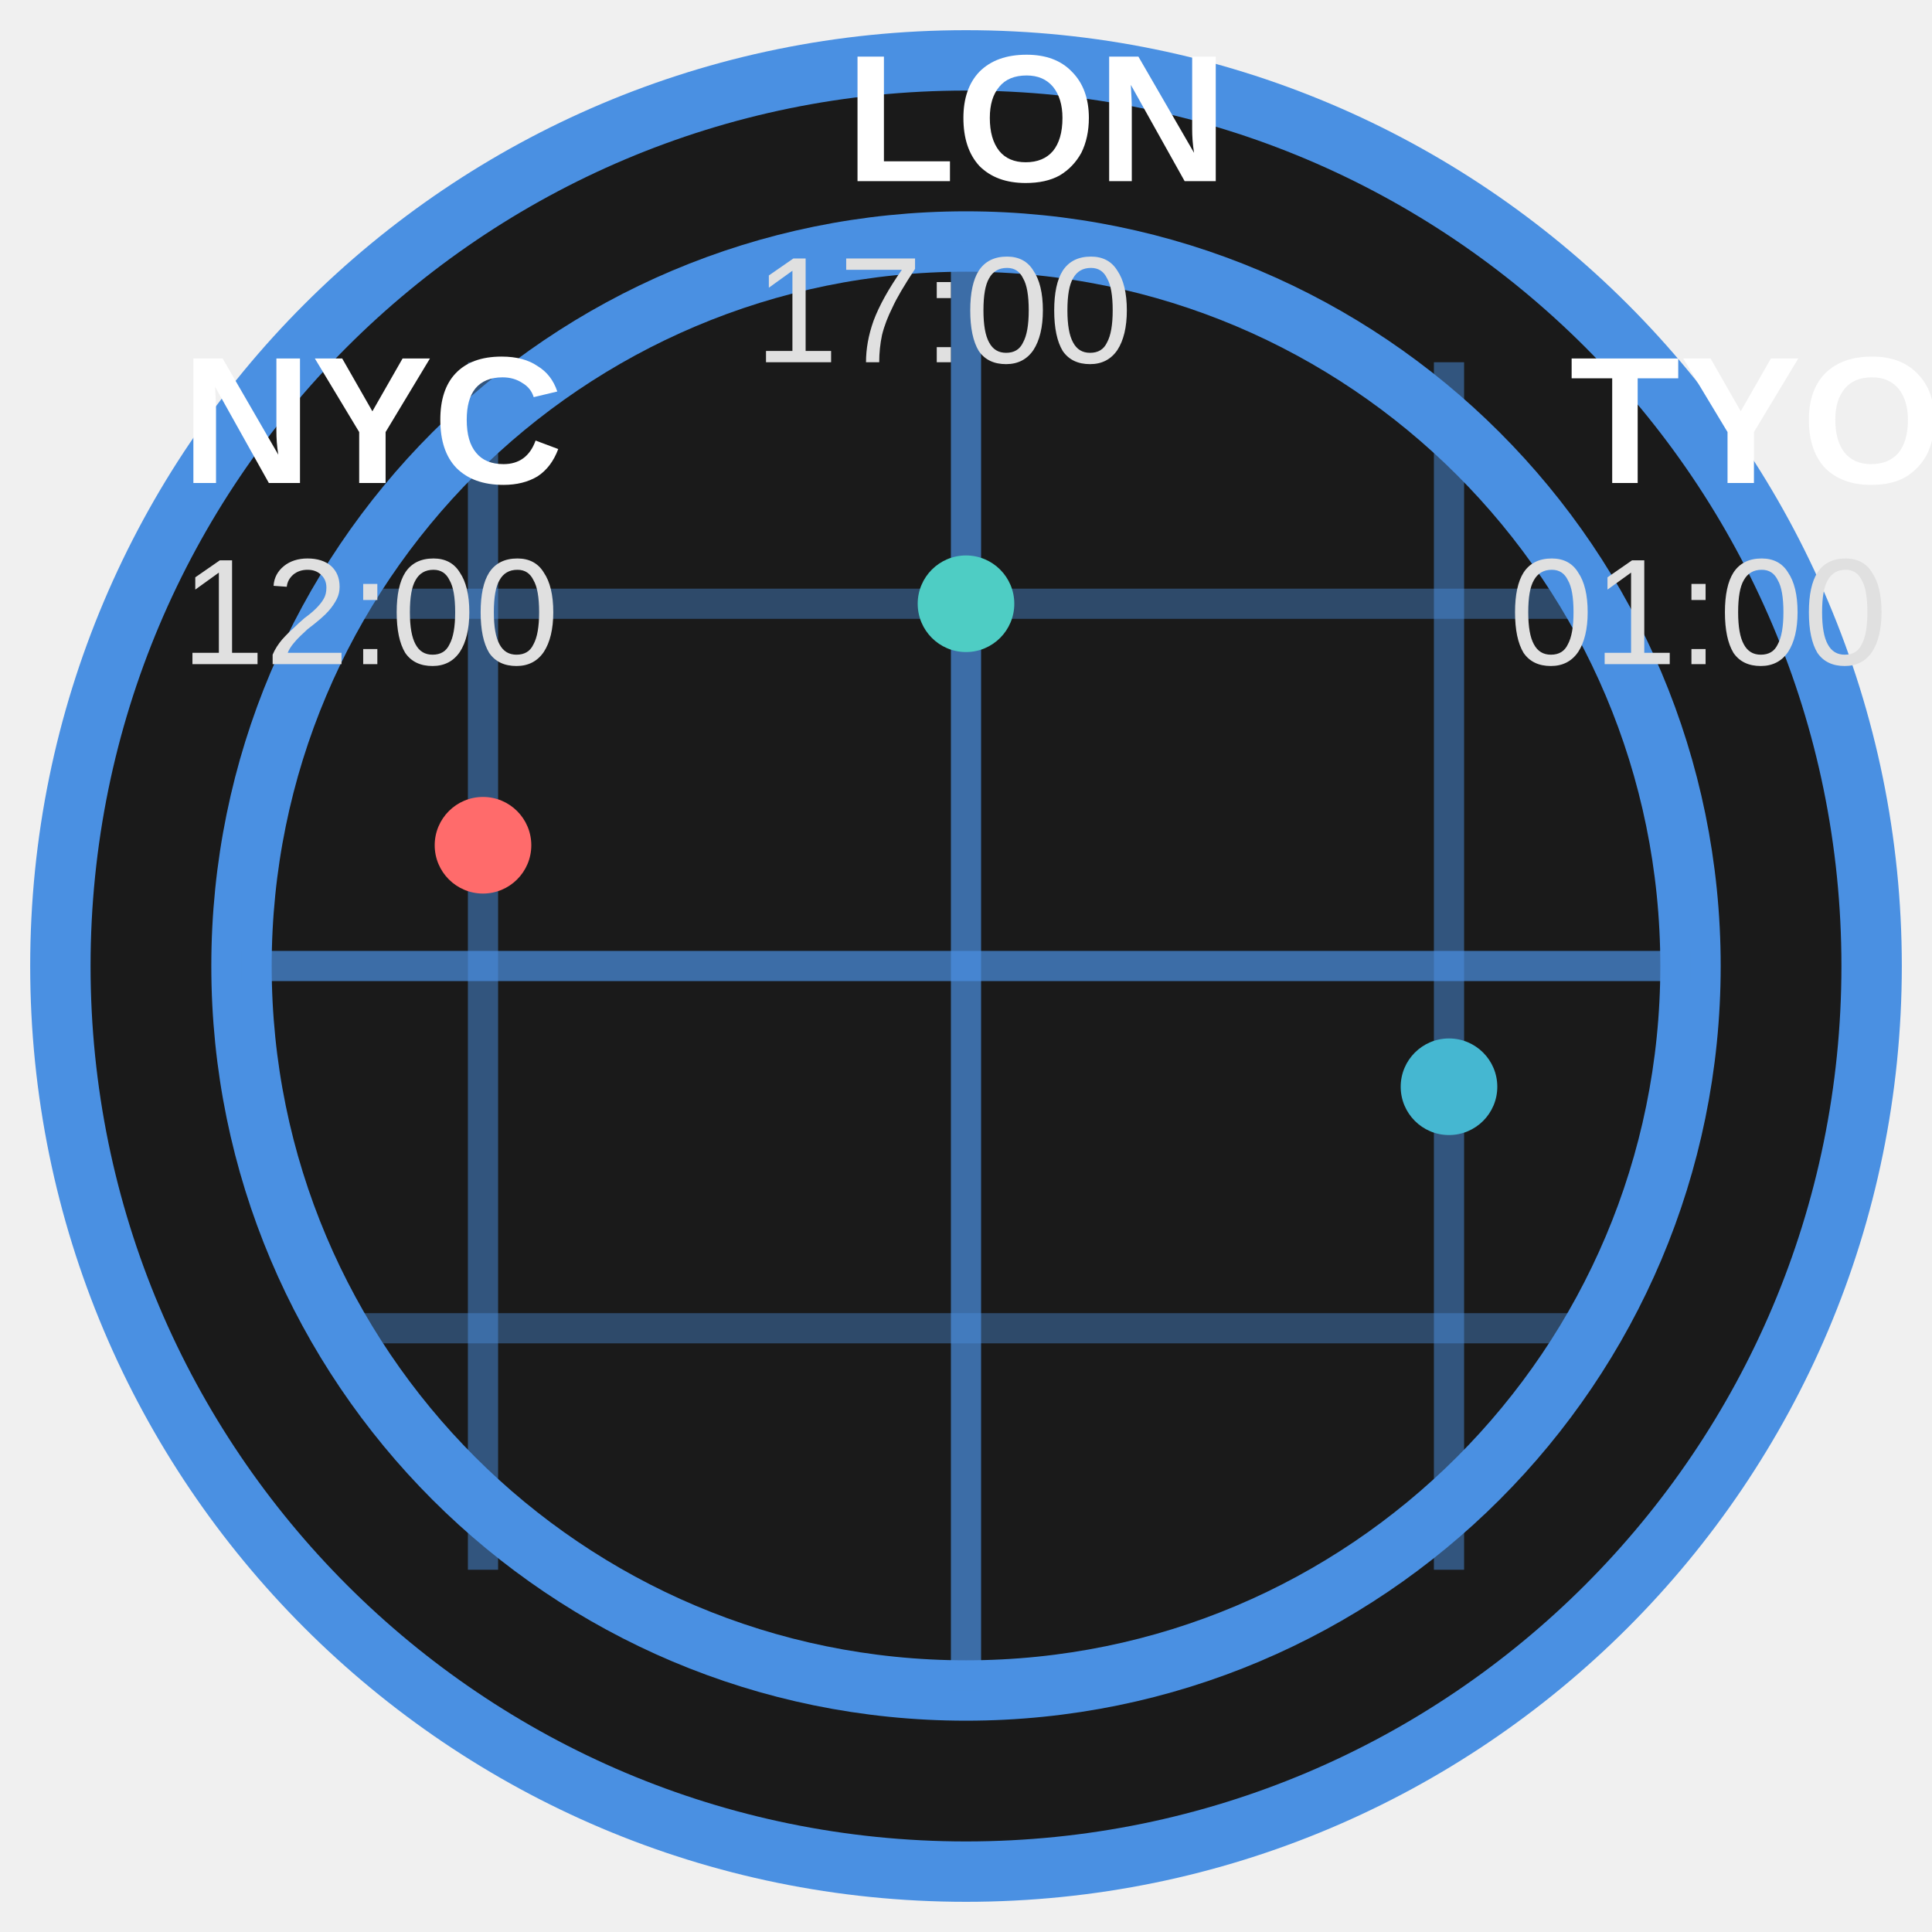
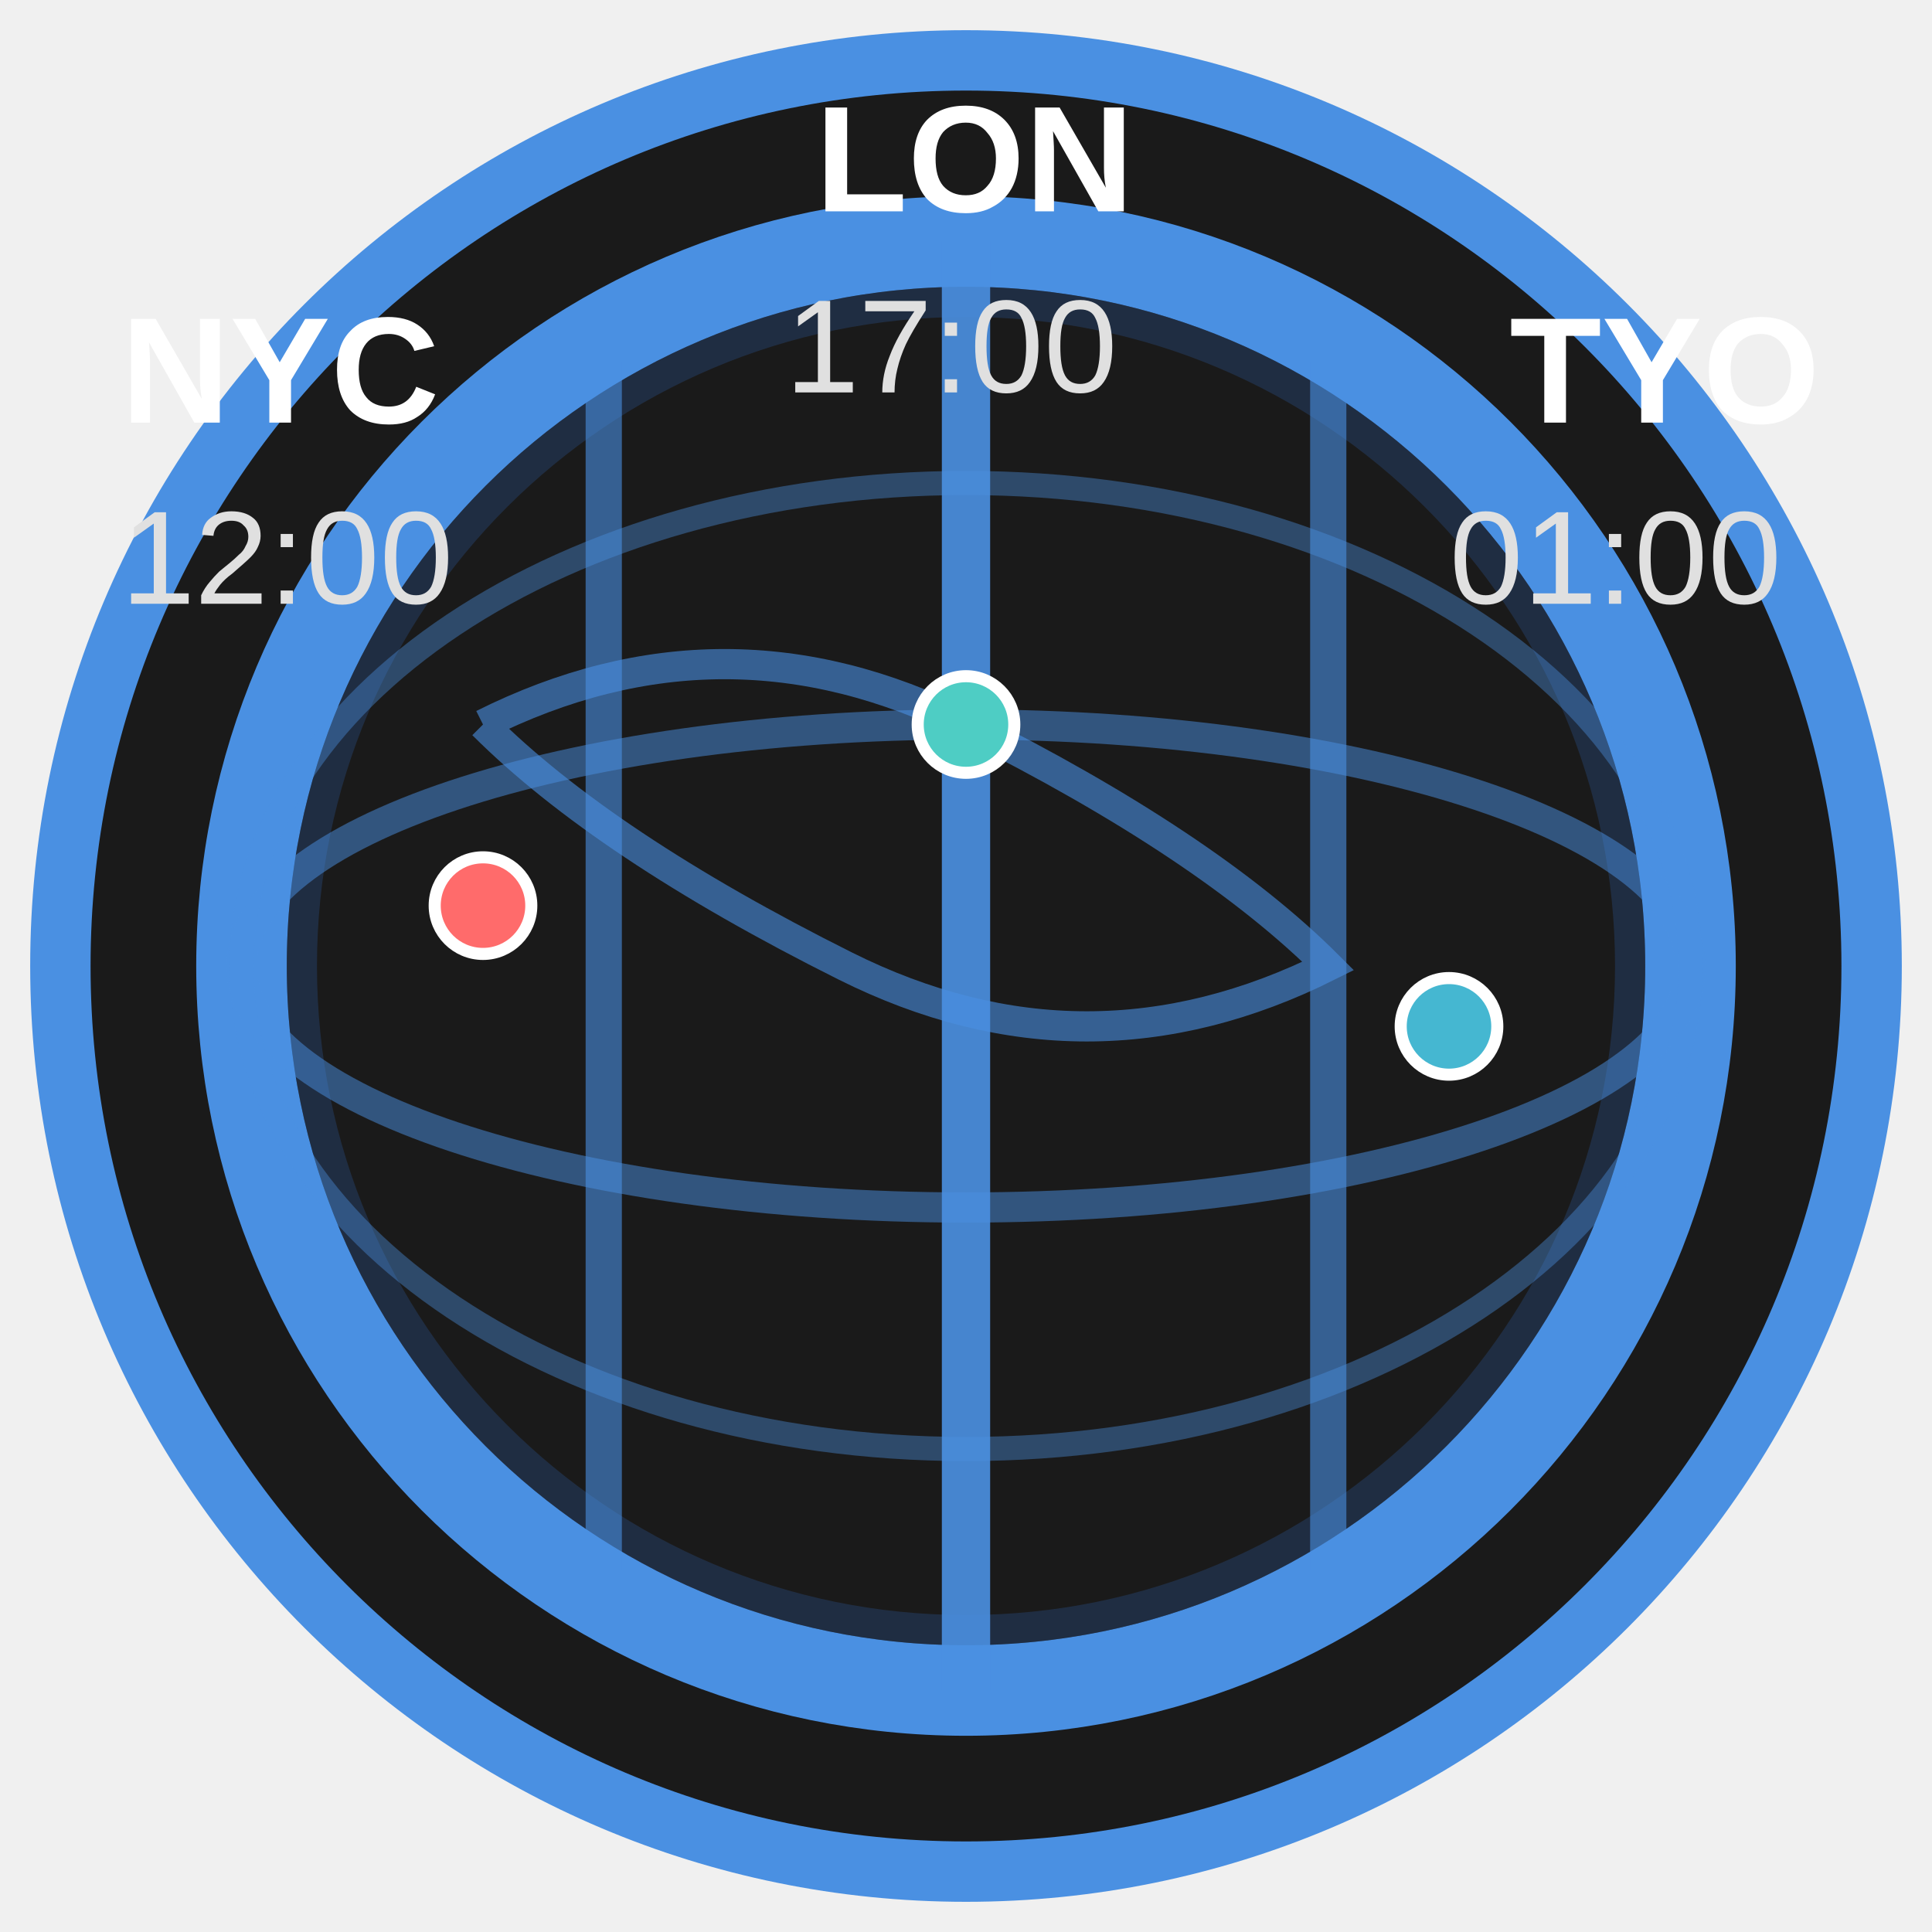
<svg xmlns="http://www.w3.org/2000/svg" width="32" height="32" viewBox="0 0 32 32">
  <circle cx="16" cy="16" r="15" fill="#1a1a1a" stroke="#4a90e2" stroke-width="1" />
-   <circle cx="16" cy="16" r="12" fill="none" stroke="#4a90e2" stroke-width="1" />
-   <line x1="16" y1="4" x2="16" y2="28" stroke="#4a90e2" stroke-width="0.5" opacity="0.7" />
-   <line x1="8" y1="6" x2="8" y2="26" stroke="#4a90e2" stroke-width="0.5" opacity="0.5" />
-   <line x1="24" y1="6" x2="24" y2="26" stroke="#4a90e2" stroke-width="0.5" opacity="0.5" />
-   <line x1="4" y1="16" x2="28" y2="16" stroke="#4a90e2" stroke-width="0.5" opacity="0.7" />
-   <line x1="6" y1="10" x2="26" y2="10" stroke="#4a90e2" stroke-width="0.5" opacity="0.4" />
-   <line x1="6" y1="22" x2="26" y2="22" stroke="#4a90e2" stroke-width="0.5" opacity="0.4" />
-   <text x="3" y="8" font-family="Arial, sans-serif" font-size="3" fill="#ffffff" font-weight="bold">NYC</text>
-   <text x="3" y="11" font-family="Arial, sans-serif" font-size="2.5" fill="#e0e0e0">12:00</text>
-   <text x="14" y="3" font-family="Arial, sans-serif" font-size="3" fill="#ffffff" font-weight="bold">LON</text>
-   <text x="12.5" y="6" font-family="Arial, sans-serif" font-size="2.5" fill="#e0e0e0">17:00</text>
-   <text x="26" y="8" font-family="Arial, sans-serif" font-size="3" fill="#ffffff" font-weight="bold">TYO</text>
-   <text x="25" y="11" font-family="Arial, sans-serif" font-size="2.5" fill="#e0e0e0">01:00</text>
-   <circle cx="8" cy="14" r="0.8" fill="#ff6b6b" />
-   <circle cx="16" cy="10" r="0.8" fill="#4ecdc4" />
-   <circle cx="24" cy="18" r="0.8" fill="#45b7d1" />
+   <circle cx="16" cy="16" r="12" fill="none" stroke="#4a90e2" stroke-width="1.5" />
+   <circle cx="16" cy="16" r="11" fill="none" stroke="#2d5aa0" stroke-width="0.5" opacity="0.3" />
+   <line x1="16" y1="4" x2="16" y2="28" stroke="#4a90e2" stroke-width="0.8" opacity="0.9" />
+   <line x1="22" y1="6" x2="22" y2="26" stroke="#4a90e2" stroke-width="0.6" opacity="0.6" />
+   <line x1="10" y1="6" x2="10" y2="26" stroke="#4a90e2" stroke-width="0.6" opacity="0.6" />
+   <ellipse cx="16" cy="16" rx="12" ry="4" fill="none" stroke="#4a90e2" stroke-width="0.5" opacity="0.5" />
+   <ellipse cx="16" cy="16" rx="12" ry="8" fill="none" stroke="#4a90e2" stroke-width="0.4" opacity="0.4" />
+   <path d="M 8 12 Q 12 10 16 12 Q 20 14 22 16 Q 18 18 14 16 Q 10 14 8 12" fill="none" stroke="#4a90e2" stroke-width="0.5" opacity="0.6" />
+   <text x="2" y="7" font-family="Arial, sans-serif" font-size="2.5" fill="#ffffff" font-weight="bold">NYC</text>
+   <text x="2" y="10" font-family="Arial, sans-serif" font-size="2.2" fill="#e0e0e0">12:00</text>
+   <text x="13.5" y="3.5" font-family="Arial, sans-serif" font-size="2.5" fill="#ffffff" font-weight="bold">LON</text>
+   <text x="13" y="6.5" font-family="Arial, sans-serif" font-size="2.2" fill="#e0e0e0">17:00</text>
+   <text x="25" y="7" font-family="Arial, sans-serif" font-size="2.5" fill="#ffffff" font-weight="bold">TYO</text>
+   <text x="24" y="10" font-family="Arial, sans-serif" font-size="2.2" fill="#e0e0e0">01:00</text>
+   <circle cx="8" cy="15" r="0.8" fill="#ff6b6b" stroke="#ffffff" stroke-width="0.2" />
+   <circle cx="16" cy="12" r="0.8" fill="#4ecdc4" stroke="#ffffff" stroke-width="0.2" />
+   <circle cx="24" cy="17" r="0.8" fill="#45b7d1" stroke="#ffffff" stroke-width="0.2" />
</svg>
